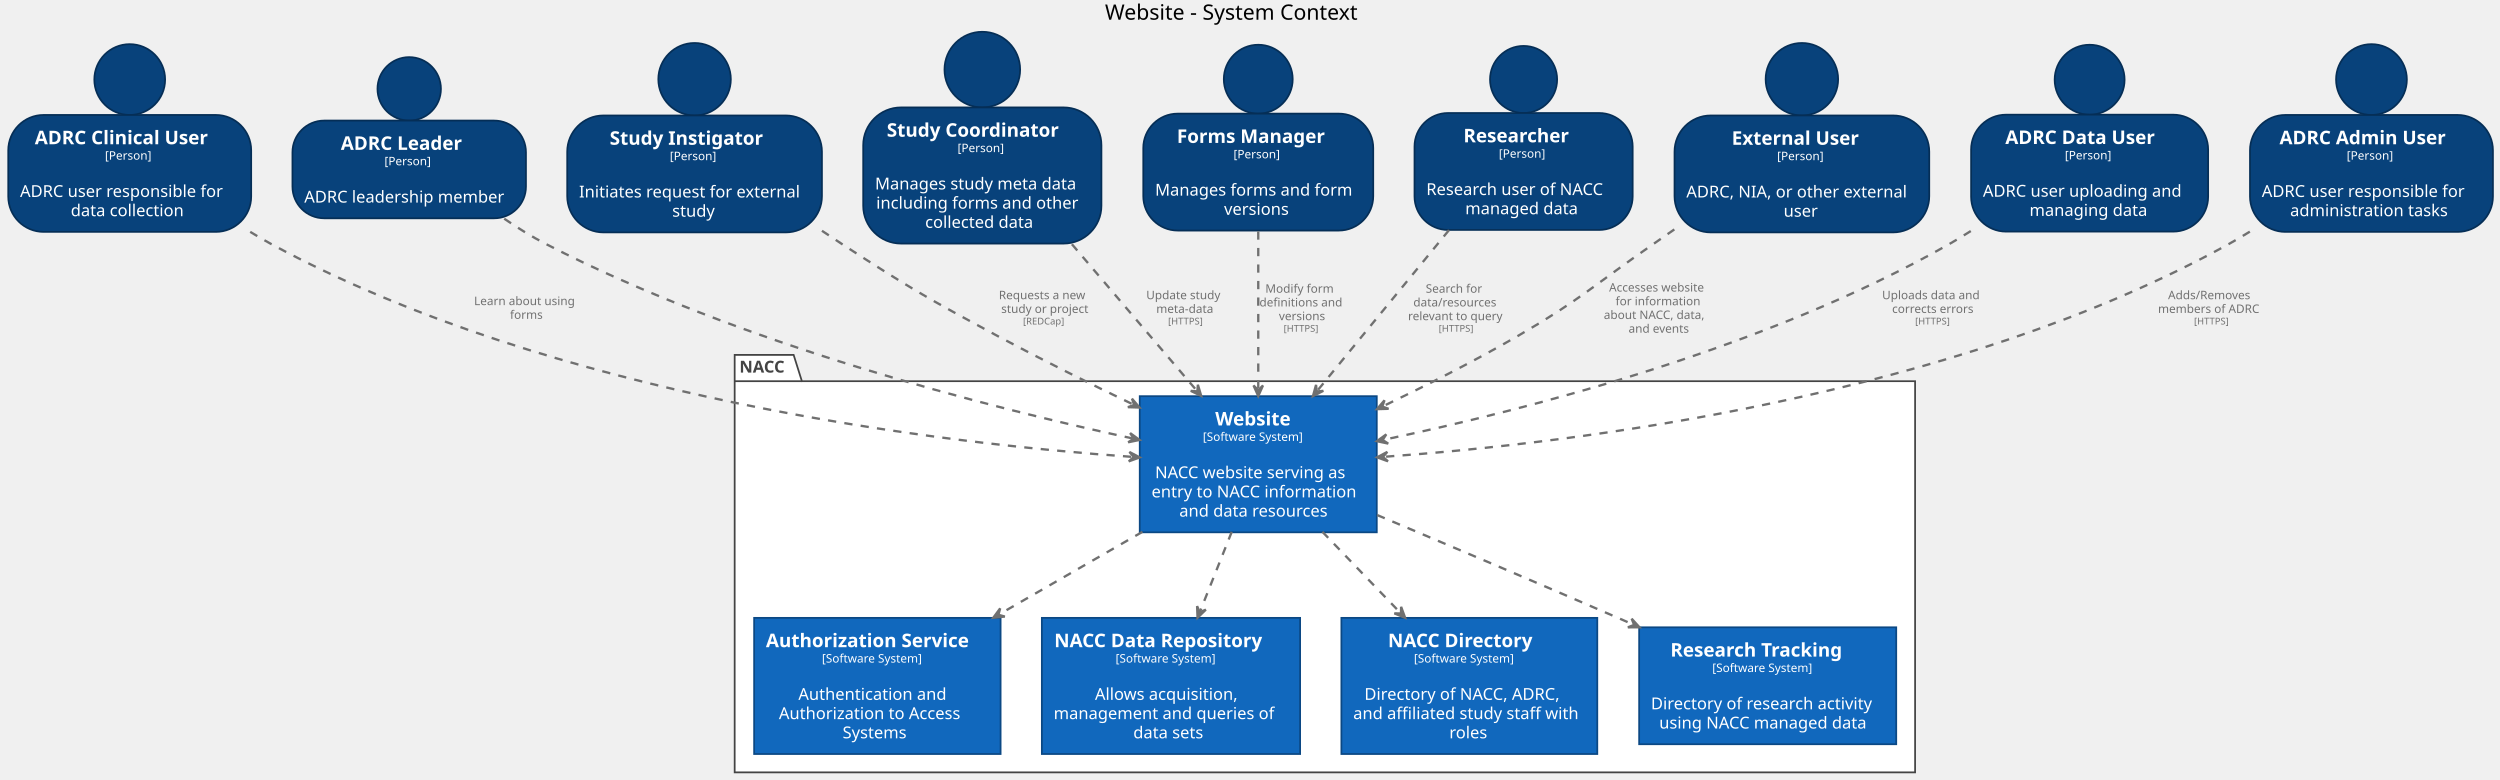
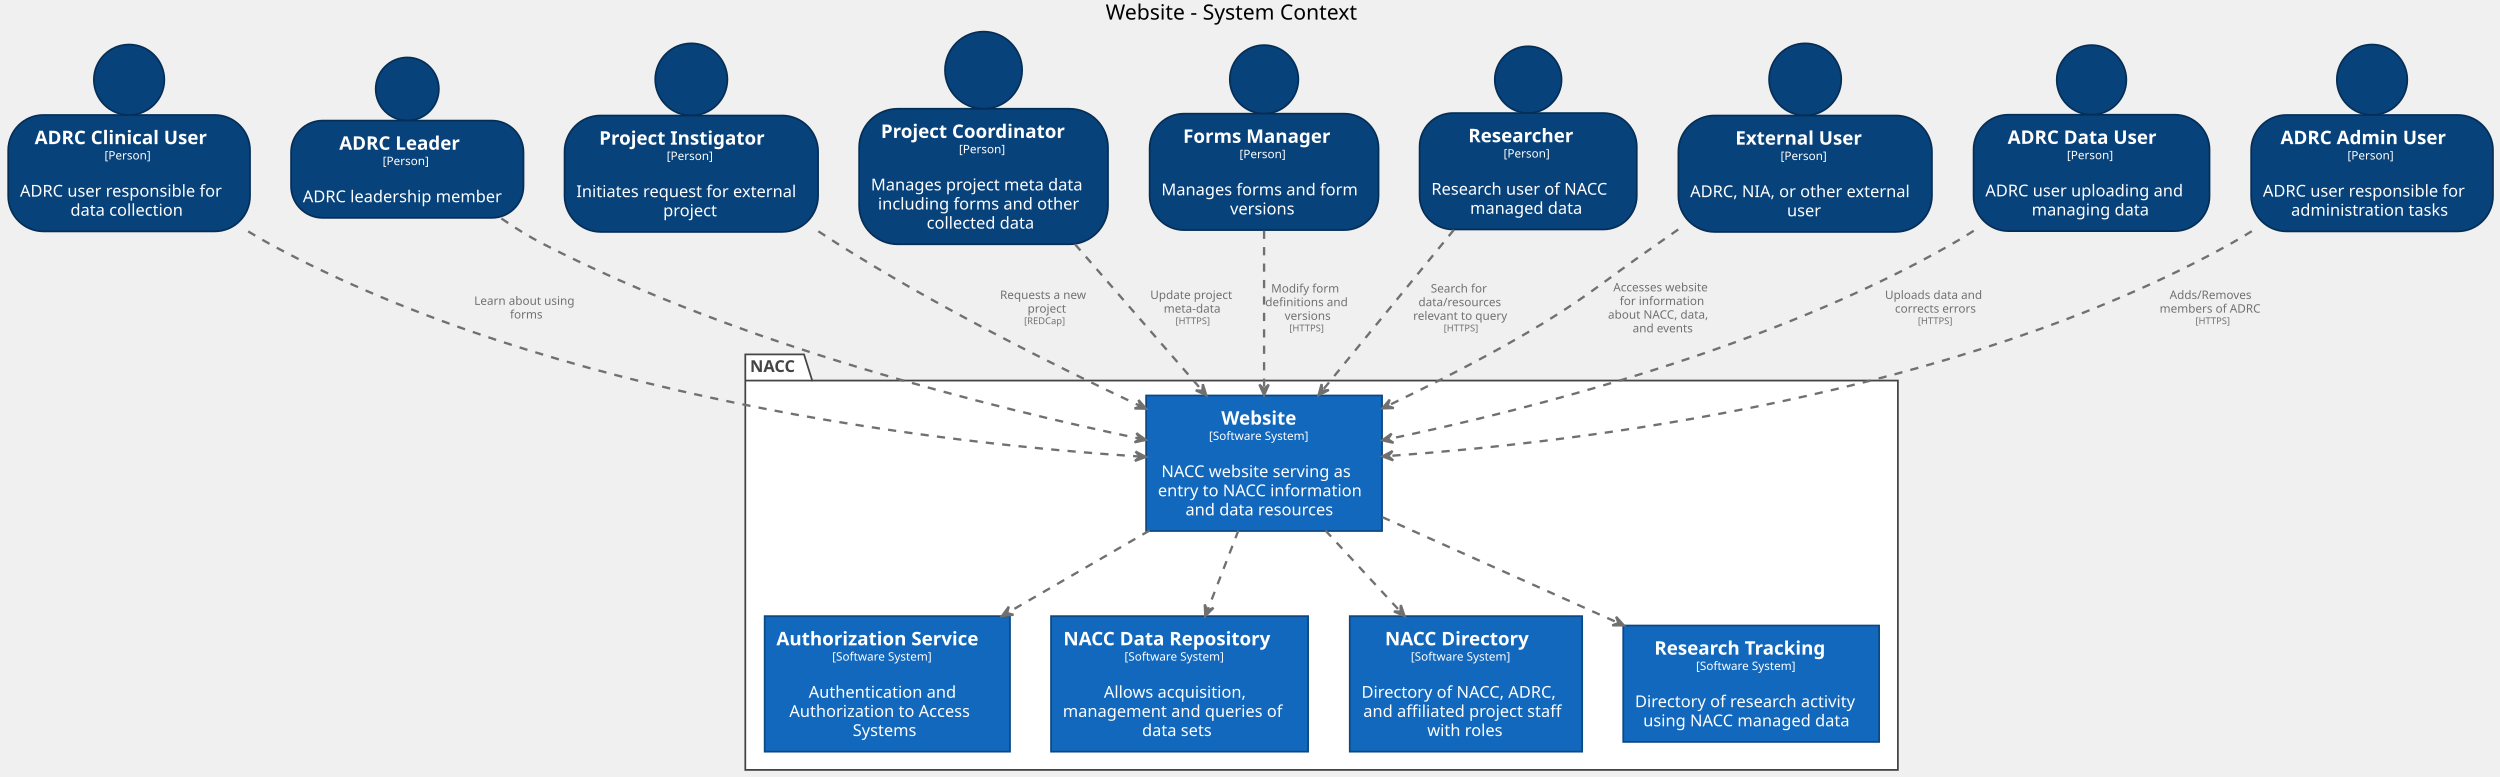
- <svg xmlns="http://www.w3.org/2000/svg" contentScriptType="application/ecmascript" contentStyleType="text/css" height="661px" preserveAspectRatio="none" style="width:2120px;height:661px;background:#FFFFFF;" version="1.1" viewBox="0 0 2120 661" width="2120px" zoomAndPan="magnify">
+ <svg xmlns="http://www.w3.org/2000/svg" contentScriptType="application/ecmascript" contentStyleType="text/css" height="662px" preserveAspectRatio="none" style="width:2130px;height:662px;background:#FFFFFF;" version="1.1" viewBox="0 0 2130 662" width="2130px" zoomAndPan="magnify">
  <defs />
  <g>
-     <text fill="#000000" font-family="sans-serif" font-size="18" lengthAdjust="spacing" textLength="233" x="937" y="16.708">Website - System Context</text>
-     <polygon fill="#FFFFFF" points="623,300.953,673,300.953,680,323.25,1624,323.25,1624,654.953,623,654.953,623,300.953" style="stroke:#444444;stroke-width:1.5;" />
-     <line style="stroke:#444444;stroke-width:1.5;" x1="623" x2="680" y1="323.25" y2="323.25" />
-     <text fill="#444444" font-family="sans-serif" font-size="14" font-weight="bold" lengthAdjust="spacing" textLength="44" x="627" y="315.948">NACC</text>
-     <rect fill="#1168BD" height="115.453" style="stroke:#0B4884;stroke-width:1.5;" width="209" x="639.5" y="523.953" />
-     <text fill="#FFFFFF" font-family="sans-serif" font-size="16" font-weight="bold" lengthAdjust="spacing" textLength="189" x="649.5" y="548.805">Authorization Service</text>
-     <text fill="#FFFFFF" font-family="sans-serif" font-size="10" lengthAdjust="spacing" textLength="94" x="697" y="561.86">[Software System]</text>
-     <text fill="#FFFFFF" font-family="sans-serif" font-size="14" lengthAdjust="spacing" textLength="0" x="746" y="577.214" />
-     <text fill="#FFFFFF" font-family="sans-serif" font-size="14" lengthAdjust="spacing" textLength="130" x="677" y="593.511">Authentication and</text>
-     <text fill="#FFFFFF" font-family="sans-serif" font-size="14" lengthAdjust="spacing" textLength="163" x="660.5" y="609.808">Authorization to Access</text>
-     <text fill="#FFFFFF" font-family="sans-serif" font-size="14" lengthAdjust="spacing" textLength="59" x="714.5" y="626.105">Systems</text>
-     <rect fill="#1168BD" height="115.453" style="stroke:#0B4884;stroke-width:1.5;" width="219" x="883.5" y="523.953" />
-     <text fill="#FFFFFF" font-family="sans-serif" font-size="16" font-weight="bold" lengthAdjust="spacing" textLength="198" x="894" y="548.805">NACC Data Repository</text>
-     <text fill="#FFFFFF" font-family="sans-serif" font-size="10" lengthAdjust="spacing" textLength="94" x="946" y="561.86">[Software System]</text>
-     <text fill="#FFFFFF" font-family="sans-serif" font-size="14" lengthAdjust="spacing" textLength="0" x="995" y="577.214" />
-     <text fill="#FFFFFF" font-family="sans-serif" font-size="14" lengthAdjust="spacing" textLength="125" x="928.5" y="593.511">Allows acquisition,</text>
-     <text fill="#FFFFFF" font-family="sans-serif" font-size="14" lengthAdjust="spacing" textLength="195" x="893.5" y="609.808">management and queries of</text>
-     <text fill="#FFFFFF" font-family="sans-serif" font-size="14" lengthAdjust="spacing" textLength="64" x="961" y="626.105">data sets</text>
-     <rect fill="#1168BD" height="115.453" style="stroke:#0B4884;stroke-width:1.5;" width="217" x="1137.5" y="523.953" />
-     <text fill="#FFFFFF" font-family="sans-serif" font-size="16" font-weight="bold" lengthAdjust="spacing" textLength="138" x="1177" y="548.805">NACC Directory</text>
-     <text fill="#FFFFFF" font-family="sans-serif" font-size="10" lengthAdjust="spacing" textLength="94" x="1199" y="561.86">[Software System]</text>
-     <text fill="#FFFFFF" font-family="sans-serif" font-size="14" lengthAdjust="spacing" textLength="0" x="1248" y="577.214" />
-     <text fill="#FFFFFF" font-family="sans-serif" font-size="14" lengthAdjust="spacing" textLength="174" x="1157" y="593.511">Directory of NACC, ADRC,</text>
-     <text fill="#FFFFFF" font-family="sans-serif" font-size="14" lengthAdjust="spacing" textLength="193" x="1147.5" y="609.808">and affiliated study staff with</text>
-     <text fill="#FFFFFF" font-family="sans-serif" font-size="14" lengthAdjust="spacing" textLength="34" x="1229" y="626.105">roles</text>
-     <rect fill="#1168BD" height="99.156" style="stroke:#0B4884;stroke-width:1.5;" width="218" x="1390" y="531.953" />
-     <text fill="#FFFFFF" font-family="sans-serif" font-size="16" font-weight="bold" lengthAdjust="spacing" textLength="165" x="1416.5" y="556.805">Research Tracking</text>
-     <text fill="#FFFFFF" font-family="sans-serif" font-size="10" lengthAdjust="spacing" textLength="94" x="1452" y="569.86">[Software System]</text>
-     <text fill="#FFFFFF" font-family="sans-serif" font-size="14" lengthAdjust="spacing" textLength="0" x="1501" y="585.214" />
-     <text fill="#FFFFFF" font-family="sans-serif" font-size="14" lengthAdjust="spacing" textLength="194" x="1400" y="601.511">Directory of research activity</text>
-     <text fill="#FFFFFF" font-family="sans-serif" font-size="14" lengthAdjust="spacing" textLength="184" x="1407" y="617.808">using NACC managed data</text>
-     <rect fill="#1168BD" height="115.453" style="stroke:#0B4884;stroke-width:1.5;" width="201" x="966.5" y="335.953" />
-     <text fill="#FFFFFF" font-family="sans-serif" font-size="16" font-weight="bold" lengthAdjust="spacing" textLength="73" x="1030.5" y="360.805">Website</text>
-     <text fill="#FFFFFF" font-family="sans-serif" font-size="10" lengthAdjust="spacing" textLength="94" x="1020" y="373.86">[Software System]</text>
-     <text fill="#FFFFFF" font-family="sans-serif" font-size="14" lengthAdjust="spacing" textLength="0" x="1069" y="389.214" />
-     <text fill="#FFFFFF" font-family="sans-serif" font-size="14" lengthAdjust="spacing" textLength="171" x="979.5" y="405.511">NACC website serving as</text>
-     <text fill="#FFFFFF" font-family="sans-serif" font-size="14" lengthAdjust="spacing" textLength="177" x="976.5" y="421.808">entry to NACC information</text>
-     <text fill="#FFFFFF" font-family="sans-serif" font-size="14" lengthAdjust="spacing" textLength="134" x="1000" y="438.104">and data resources</text>
-     <ellipse cx="110" cy="67.466" fill="#08427B" rx="30.013" ry="30.013" style="stroke:#052E56;stroke-width:1.5;" />
-     <rect fill="#08427B" height="99.156" rx="30.013" ry="30.013" style="stroke:#052E56;stroke-width:1.5;" width="206" x="7" y="97.48" />
-     <text fill="#FFFFFF" font-family="sans-serif" font-size="16" font-weight="bold" lengthAdjust="spacing" textLength="161" x="29.5" y="122.331">ADRC Clinical User</text>
-     <text fill="#FFFFFF" font-family="sans-serif" font-size="10" lengthAdjust="spacing" textLength="42" x="89" y="135.387">[Person]</text>
-     <text fill="#FFFFFF" font-family="sans-serif" font-size="14" lengthAdjust="spacing" textLength="0" x="112" y="150.74" />
-     <text fill="#FFFFFF" font-family="sans-serif" font-size="14" lengthAdjust="spacing" textLength="182" x="17" y="167.037">ADRC user responsible for</text>
-     <text fill="#FFFFFF" font-family="sans-serif" font-size="14" lengthAdjust="spacing" textLength="100" x="60" y="183.334">data collection</text>
-     <ellipse cx="347" cy="75.351" fill="#08427B" rx="26.898" ry="26.898" style="stroke:#052E56;stroke-width:1.5;" />
-     <rect fill="#08427B" height="82.859" rx="26.898" ry="26.898" style="stroke:#052E56;stroke-width:1.5;" width="198" x="248" y="102.249" />
-     <text fill="#FFFFFF" font-family="sans-serif" font-size="16" font-weight="bold" lengthAdjust="spacing" textLength="116" x="289" y="127.101">ADRC Leader</text>
-     <text fill="#FFFFFF" font-family="sans-serif" font-size="10" lengthAdjust="spacing" textLength="42" x="326" y="140.157">[Person]</text>
-     <text fill="#FFFFFF" font-family="sans-serif" font-size="14" lengthAdjust="spacing" textLength="0" x="349" y="155.51" />
-     <text fill="#FFFFFF" font-family="sans-serif" font-size="14" lengthAdjust="spacing" textLength="178" x="258" y="171.807">ADRC leadership member</text>
-     <ellipse cx="589" cy="67.186" fill="#08427B" rx="30.733" ry="30.733" style="stroke:#052E56;stroke-width:1.5;" />
-     <rect fill="#08427B" height="99.156" rx="30.733" ry="30.733" style="stroke:#052E56;stroke-width:1.5;" width="216" x="481" y="97.919" />
-     <text fill="#FFFFFF" font-family="sans-serif" font-size="16" font-weight="bold" lengthAdjust="spacing" textLength="144" x="517" y="122.771">Study Instigator</text>
-     <text fill="#FFFFFF" font-family="sans-serif" font-size="10" lengthAdjust="spacing" textLength="42" x="568" y="135.827">[Person]</text>
-     <text fill="#FFFFFF" font-family="sans-serif" font-size="14" lengthAdjust="spacing" textLength="0" x="591" y="151.18" />
-     <text fill="#FFFFFF" font-family="sans-serif" font-size="14" lengthAdjust="spacing" textLength="192" x="491" y="167.477">Initiates request for external</text>
-     <text fill="#FFFFFF" font-family="sans-serif" font-size="14" lengthAdjust="spacing" textLength="38" x="570" y="183.774">study</text>
-     <ellipse cx="833" cy="59.023" fill="#08427B" rx="32.07" ry="32.07" style="stroke:#052E56;stroke-width:1.5;" />
-     <rect fill="#08427B" height="115.453" rx="32.07" ry="32.07" style="stroke:#052E56;stroke-width:1.5;" width="202" x="732" y="91.093" />
-     <text fill="#FFFFFF" font-family="sans-serif" font-size="16" font-weight="bold" lengthAdjust="spacing" textLength="162" x="752" y="115.945">Study Coordinator</text>
-     <text fill="#FFFFFF" font-family="sans-serif" font-size="10" lengthAdjust="spacing" textLength="42" x="812" y="129">[Person]</text>
-     <text fill="#FFFFFF" font-family="sans-serif" font-size="14" lengthAdjust="spacing" textLength="0" x="835" y="144.354" />
-     <text fill="#FFFFFF" font-family="sans-serif" font-size="14" lengthAdjust="spacing" textLength="178" x="742" y="160.651">Manages study meta data</text>
-     <text fill="#FFFFFF" font-family="sans-serif" font-size="14" lengthAdjust="spacing" textLength="176" x="743" y="176.947">including forms and other</text>
-     <text fill="#FFFFFF" font-family="sans-serif" font-size="14" lengthAdjust="spacing" textLength="97" x="784.5" y="193.244">collected data</text>
-     <ellipse cx="1067" cy="67.154" fill="#08427B" rx="29.201" ry="29.201" style="stroke:#052E56;stroke-width:1.5;" />
-     <rect fill="#08427B" height="99.156" rx="29.201" ry="29.201" style="stroke:#052E56;stroke-width:1.5;" width="195" x="969.5" y="96.355" />
-     <text fill="#FFFFFF" font-family="sans-serif" font-size="16" font-weight="bold" lengthAdjust="spacing" textLength="138" x="998" y="121.207">Forms Manager</text>
-     <text fill="#FFFFFF" font-family="sans-serif" font-size="10" lengthAdjust="spacing" textLength="42" x="1046" y="134.262">[Person]</text>
-     <text fill="#FFFFFF" font-family="sans-serif" font-size="14" lengthAdjust="spacing" textLength="0" x="1069" y="149.616" />
-     <text fill="#FFFFFF" font-family="sans-serif" font-size="14" lengthAdjust="spacing" textLength="171" x="979.5" y="165.913">Manages forms and form</text>
-     <text fill="#FFFFFF" font-family="sans-serif" font-size="14" lengthAdjust="spacing" textLength="58" x="1038" y="182.209">versions</text>
-     <ellipse cx="1292" cy="67.395" fill="#08427B" rx="28.442" ry="28.442" style="stroke:#052E56;stroke-width:1.5;" />
-     <rect fill="#08427B" height="99.156" rx="28.442" ry="28.442" style="stroke:#052E56;stroke-width:1.5;" width="185" x="1199.5" y="95.838" />
-     <text fill="#FFFFFF" font-family="sans-serif" font-size="16" font-weight="bold" lengthAdjust="spacing" textLength="102" x="1241" y="120.689">Researcher</text>
-     <text fill="#FFFFFF" font-family="sans-serif" font-size="10" lengthAdjust="spacing" textLength="42" x="1271" y="133.745">[Person]</text>
-     <text fill="#FFFFFF" font-family="sans-serif" font-size="14" lengthAdjust="spacing" textLength="0" x="1294" y="149.099" />
-     <text fill="#FFFFFF" font-family="sans-serif" font-size="14" lengthAdjust="spacing" textLength="161" x="1209.5" y="165.395">Research user of NACC</text>
-     <text fill="#FFFFFF" font-family="sans-serif" font-size="14" lengthAdjust="spacing" textLength="99" x="1242.5" y="181.692">managed data</text>
-     <ellipse cx="1528" cy="67.186" fill="#08427B" rx="30.733" ry="30.733" style="stroke:#052E56;stroke-width:1.5;" />
-     <rect fill="#08427B" height="99.156" rx="30.733" ry="30.733" style="stroke:#052E56;stroke-width:1.5;" width="216" x="1420" y="97.919" />
-     <text fill="#FFFFFF" font-family="sans-serif" font-size="16" font-weight="bold" lengthAdjust="spacing" textLength="119" x="1468.5" y="122.771">External User</text>
-     <text fill="#FFFFFF" font-family="sans-serif" font-size="10" lengthAdjust="spacing" textLength="42" x="1507" y="135.827">[Person]</text>
-     <text fill="#FFFFFF" font-family="sans-serif" font-size="14" lengthAdjust="spacing" textLength="0" x="1530" y="151.18" />
-     <text fill="#FFFFFF" font-family="sans-serif" font-size="14" lengthAdjust="spacing" textLength="192" x="1430" y="167.477">ADRC, NIA, or other external</text>
-     <text fill="#FFFFFF" font-family="sans-serif" font-size="14" lengthAdjust="spacing" textLength="31" x="1512.5" y="183.774">user</text>
-     <ellipse cx="1772" cy="67.6" fill="#08427B" rx="29.647" ry="29.647" style="stroke:#052E56;stroke-width:1.5;" />
-     <rect fill="#08427B" height="99.156" rx="29.647" ry="29.647" style="stroke:#052E56;stroke-width:1.5;" width="201" x="1671.5" y="97.247" />
-     <text fill="#FFFFFF" font-family="sans-serif" font-size="16" font-weight="bold" lengthAdjust="spacing" textLength="143" x="1700.5" y="122.098">ADRC Data User</text>
-     <text fill="#FFFFFF" font-family="sans-serif" font-size="10" lengthAdjust="spacing" textLength="42" x="1751" y="135.154">[Person]</text>
-     <text fill="#FFFFFF" font-family="sans-serif" font-size="14" lengthAdjust="spacing" textLength="0" x="1774" y="150.507" />
-     <text fill="#FFFFFF" font-family="sans-serif" font-size="14" lengthAdjust="spacing" textLength="177" x="1681.5" y="166.804">ADRC user uploading and</text>
-     <text fill="#FFFFFF" font-family="sans-serif" font-size="14" lengthAdjust="spacing" textLength="102" x="1721" y="183.101">managing data</text>
-     <ellipse cx="2011" cy="67.466" fill="#08427B" rx="30.013" ry="30.013" style="stroke:#052E56;stroke-width:1.5;" />
-     <rect fill="#08427B" height="99.156" rx="30.013" ry="30.013" style="stroke:#052E56;stroke-width:1.5;" width="206" x="1908" y="97.48" />
-     <text fill="#FFFFFF" font-family="sans-serif" font-size="16" font-weight="bold" lengthAdjust="spacing" textLength="156" x="1933" y="122.331">ADRC Admin User</text>
-     <text fill="#FFFFFF" font-family="sans-serif" font-size="10" lengthAdjust="spacing" textLength="42" x="1990" y="135.387">[Person]</text>
-     <text fill="#FFFFFF" font-family="sans-serif" font-size="14" lengthAdjust="spacing" textLength="0" x="2013" y="150.74" />
-     <text fill="#FFFFFF" font-family="sans-serif" font-size="14" lengthAdjust="spacing" textLength="182" x="1918" y="167.037">ADRC user responsible for</text>
-     <text fill="#FFFFFF" font-family="sans-serif" font-size="14" lengthAdjust="spacing" textLength="138" x="1942" y="183.334">administration tasks</text>
-     <path d="M212.18,196.613 C218.11,200.263 224.07,203.743 230,206.953 C470.04,336.883 795.68,375.853 961.11,387.503 " fill="none" id="ADRCClinicalUser-to-Website" style="stroke:#707070;stroke-width:2.0;stroke-dasharray:7.0,7.0;" />
-     <polygon fill="#707070" points="966.44,387.873,957.736,383.265,961.452,387.53,957.187,391.246,966.44,387.873" style="stroke:#707070;stroke-width:2.0;" />
-     <text fill="#707070" font-family="sans-serif" font-size="10" lengthAdjust="spacing" textLength="87" x="402" y="258.735">Learn about using</text>
-     <text fill="#707070" font-family="sans-serif" font-size="10" lengthAdjust="spacing" textLength="29" x="432.5" y="270.376">forms</text>
-     <path d="M427.59,185.453 C439.07,193.353 451.04,200.783 463,206.953 C627.31,291.703 837.06,345.263 961.21,371.973 " fill="none" id="ADRCLeader-to-Website" style="stroke:#707070;stroke-width:2.0;stroke-dasharray:7.0,7.0;" />
-     <polygon fill="#707070" points="966.32,373.063,958.37,367.25,961.433,372.006,956.678,375.069,966.32,373.063" style="stroke:#707070;stroke-width:2.0;" />
-     <text fill="#000000" font-family="sans-serif" font-size="10" lengthAdjust="spacing" textLength="0" x="643" y="264.735" />
-     <path d="M697.02,195.713 C702.73,199.553 708.42,203.323 714,206.953 C771.14,244.083 785.98,252.693 846,284.953 C883.14,304.913 924.53,325.483 961.36,343.213 " fill="none" id="StudyInstigator-to-Website" style="stroke:#707070;stroke-width:2.0;stroke-dasharray:7.0,7.0;" />
-     <polygon fill="#707070" points="966.29,345.583,959.923,338.069,961.787,343.41,956.446,345.274,966.29,345.583" style="stroke:#707070;stroke-width:2.0;" />
-     <text fill="#707070" font-family="sans-serif" font-size="10" lengthAdjust="spacing" textLength="77" x="847" y="253.735">Requests a new</text>
-     <text fill="#707070" font-family="sans-serif" font-size="10" lengthAdjust="spacing" textLength="76" x="849" y="265.376">study or project</text>
-     <text fill="#707070" font-family="sans-serif" font-size="8" lengthAdjust="spacing" textLength="39" x="867.5" y="275.16">[REDCap]</text>
-     <path d="M908.97,207.073 C943.74,247.853 984.04,295.133 1015.24,331.733 " fill="none" id="StudyCoordinator-to-Website" style="stroke:#707070;stroke-width:2.0;stroke-dasharray:7.0,7.0;" />
-     <polygon fill="#707070" points="1018.61,335.693,1015.807,326.251,1015.363,331.891,1009.724,331.447,1018.61,335.693" style="stroke:#707070;stroke-width:2.0;" />
-     <text fill="#707070" font-family="sans-serif" font-size="10" lengthAdjust="spacing" textLength="66" x="972" y="253.735">Update study</text>
-     <text fill="#707070" font-family="sans-serif" font-size="10" lengthAdjust="spacing" textLength="52" x="980.5" y="265.376">meta-data</text>
-     <text fill="#707070" font-family="sans-serif" font-size="8" lengthAdjust="spacing" textLength="32" x="990.5" y="275.16">[HTTPS]</text>
-     <path d="M1067,196.243 C1067,238.863 1067,290.843 1067,330.593 " fill="none" id="FormsManager-to-Website" style="stroke:#707070;stroke-width:2.0;stroke-dasharray:7.0,7.0;" />
-     <polygon fill="#707070" points="1067,335.863,1071,326.863,1067,330.863,1063,326.863,1067,335.863" style="stroke:#707070;stroke-width:2.0;" />
-     <text fill="#707070" font-family="sans-serif" font-size="10" lengthAdjust="spacing" textLength="60" x="1073" y="248.235">Modify form</text>
-     <text fill="#707070" font-family="sans-serif" font-size="10" lengthAdjust="spacing" textLength="70" x="1068" y="259.876">definitions and</text>
-     <text fill="#707070" font-family="sans-serif" font-size="10" lengthAdjust="spacing" textLength="40" x="1084.5" y="271.517">versions</text>
-     <text fill="#707070" font-family="sans-serif" font-size="8" lengthAdjust="spacing" textLength="32" x="1088.5" y="281.301">[HTTPS]</text>
-     <path d="M1228.73,195.143 C1193.36,238.293 1149.91,291.303 1116.96,331.503 " fill="none" id="Researcher-to-Website" style="stroke:#707070;stroke-width:2.0;stroke-dasharray:7.0,7.0;" />
-     <polygon fill="#707070" points="1113.4,335.853,1122.198,331.426,1116.569,331.985,1116.009,326.356,1113.4,335.853" style="stroke:#707070;stroke-width:2.0;" />
-     <text fill="#707070" font-family="sans-serif" font-size="10" lengthAdjust="spacing" textLength="51" x="1209" y="248.235">Search for</text>
-     <text fill="#707070" font-family="sans-serif" font-size="10" lengthAdjust="spacing" textLength="72" x="1198.5" y="259.876">data/resources</text>
-     <text fill="#707070" font-family="sans-serif" font-size="10" lengthAdjust="spacing" textLength="84" x="1194" y="271.517">relevant to query</text>
-     <text fill="#707070" font-family="sans-serif" font-size="8" lengthAdjust="spacing" textLength="32" x="1220" y="281.301">[HTTPS]</text>
-     <path d="M968.77,451.013 C930.25,473.203 886.02,498.673 847.04,521.113 " fill="none" id="Website-to-AuthorizationService" style="stroke:#707070;stroke-width:2.0;stroke-dasharray:7.0,7.0;" />
-     <polygon fill="#707070" points="842.32,523.833,852.118,522.834,846.659,521.349,848.144,515.891,842.32,523.833" style="stroke:#707070;stroke-width:2.0;" />
-     <text fill="#000000" font-family="sans-serif" font-size="10" lengthAdjust="spacing" textLength="0" x="920" y="491.235" />
-     <path d="M1121.43,451.013 C1142.44,472.843 1166.5,497.843 1187.84,520.023 " fill="none" id="Website-to-NACCDirectory" style="stroke:#707070;stroke-width:2.0;stroke-dasharray:7.0,7.0;" />
-     <polygon fill="#707070" points="1191.52,523.833,1188.152,514.578,1188.049,520.234,1182.393,520.131,1191.52,523.833" style="stroke:#707070;stroke-width:2.0;" />
-     <text fill="#000000" font-family="sans-serif" font-size="10" lengthAdjust="spacing" textLength="0" x="1166" y="491.235" />
-     <path d="M1044.5,451.013 C1035.96,472.483 1026.19,497.013 1017.48,518.913 " fill="none" id="Website-to-NACCDataRepository" style="stroke:#707070;stroke-width:2.0;stroke-dasharray:7.0,7.0;" />
-     <polygon fill="#707070" points="1015.52,523.833,1022.576,516.962,1017.377,519.191,1015.149,513.991,1015.52,523.833" style="stroke:#707070;stroke-width:2.0;" />
-     <text fill="#000000" font-family="sans-serif" font-size="10" lengthAdjust="spacing" textLength="0" x="1037" y="491.235" />
-     <path d="M1167.81,436.743 C1227.33,461.843 1304.07,494.423 1372,523.953 C1376.48,525.903 1381.05,527.893 1385.66,529.913 " fill="none" id="Website-to-ResearchTracking" style="stroke:#707070;stroke-width:2.0;stroke-dasharray:7.0,7.0;" />
-     <polygon fill="#707070" points="1390.28,531.943,1383.657,524.654,1385.705,529.927,1380.431,531.975,1390.28,531.943" style="stroke:#707070;stroke-width:2.0;" />
-     <text fill="#000000" font-family="sans-serif" font-size="10" lengthAdjust="spacing" textLength="0" x="1301" y="491.235" />
-     <path d="M1419.84,194.553 C1413.81,198.753 1407.84,202.913 1402,206.953 C1351.22,242.103 1340.43,253.983 1287,284.953 C1250.57,306.063 1209.39,326.933 1172.6,344.593 " fill="none" id="ExternalUser-to-Website" style="stroke:#707070;stroke-width:2.0;stroke-dasharray:7.0,7.0;" />
-     <polygon fill="#707070" points="1167.67,346.943,1177.515,346.66,1172.179,344.782,1174.057,339.446,1167.67,346.943" style="stroke:#707070;stroke-width:2.0;" />
-     <text fill="#707070" font-family="sans-serif" font-size="10" lengthAdjust="spacing" textLength="84" x="1364.5" y="247.235">Accesses website</text>
-     <text fill="#707070" font-family="sans-serif" font-size="10" lengthAdjust="spacing" textLength="73" x="1370" y="258.876">for information</text>
-     <text fill="#707070" font-family="sans-serif" font-size="10" lengthAdjust="spacing" textLength="93" x="1360" y="270.517">about NACC, data,</text>
-     <text fill="#707070" font-family="sans-serif" font-size="10" lengthAdjust="spacing" textLength="54" x="1381" y="282.157">and events</text>
-     <path d="M1671.22,195.913 C1665.15,199.793 1659.05,203.503 1653,206.953 C1497.52,295.503 1294.32,347.633 1172.61,373.073 " fill="none" id="ADRCDataUser-to-Website" style="stroke:#707070;stroke-width:2.0;stroke-dasharray:7.0,7.0;" />
-     <polygon fill="#707070" points="1167.59,374.113,1177.221,376.173,1172.483,373.083,1175.573,368.345,1167.59,374.113" style="stroke:#707070;stroke-width:2.0;" />
-     <text fill="#707070" font-family="sans-serif" font-size="10" lengthAdjust="spacing" textLength="85" x="1596" y="253.735">Uploads data and</text>
-     <text fill="#707070" font-family="sans-serif" font-size="10" lengthAdjust="spacing" textLength="71" x="1604.5" y="265.376">corrects errors</text>
-     <text fill="#707070" font-family="sans-serif" font-size="8" lengthAdjust="spacing" textLength="32" x="1624" y="275.16">[HTTPS]</text>
-     <path d="M1907.86,196.433 C1901.91,200.133 1895.93,203.673 1890,206.953 C1655.8,336.603 1336.53,375.683 1173.02,387.423 " fill="none" id="ADRCAdminUser-to-Website" style="stroke:#707070;stroke-width:2.0;stroke-dasharray:7.0,7.0;" />
-     <polygon fill="#707070" points="1167.75,387.803,1177.003,391.176,1172.738,387.46,1176.454,383.195,1167.75,387.803" style="stroke:#707070;stroke-width:2.0;" />
-     <text fill="#707070" font-family="sans-serif" font-size="10" lengthAdjust="spacing" textLength="73" x="1838.5" y="253.735">Adds/Removes</text>
-     <text fill="#707070" font-family="sans-serif" font-size="10" lengthAdjust="spacing" textLength="93" x="1830" y="265.376">members of ADRC</text>
-     <text fill="#707070" font-family="sans-serif" font-size="8" lengthAdjust="spacing" textLength="32" x="1860.5" y="275.16">[HTTPS]</text>
+     <text fill="#000000" font-family="sans-serif" font-size="18" lengthAdjust="spacing" textLength="233" x="942" y="16.708">Website - System Context</text>
+     <polygon fill="#FFFFFF" points="635,301.953,685,301.953,692,324.25,1617,324.25,1617,655.953,635,655.953,635,301.953" style="stroke:#444444;stroke-width:1.5;" />
+     <line style="stroke:#444444;stroke-width:1.5;" x1="635" x2="692" y1="324.25" y2="324.25" />
+     <text fill="#444444" font-family="sans-serif" font-size="14" font-weight="bold" lengthAdjust="spacing" textLength="44" x="639" y="316.948">NACC</text>
+     <rect fill="#1168BD" height="115.453" style="stroke:#0B4884;stroke-width:1.5;" width="209" x="651.5" y="524.953" />
+     <text fill="#FFFFFF" font-family="sans-serif" font-size="16" font-weight="bold" lengthAdjust="spacing" textLength="189" x="661.5" y="549.805">Authorization Service</text>
+     <text fill="#FFFFFF" font-family="sans-serif" font-size="10" lengthAdjust="spacing" textLength="94" x="709" y="562.86">[Software System]</text>
+     <text fill="#FFFFFF" font-family="sans-serif" font-size="14" lengthAdjust="spacing" textLength="0" x="758" y="578.214" />
+     <text fill="#FFFFFF" font-family="sans-serif" font-size="14" lengthAdjust="spacing" textLength="130" x="689" y="594.511">Authentication and</text>
+     <text fill="#FFFFFF" font-family="sans-serif" font-size="14" lengthAdjust="spacing" textLength="163" x="672.5" y="610.808">Authorization to Access</text>
+     <text fill="#FFFFFF" font-family="sans-serif" font-size="14" lengthAdjust="spacing" textLength="59" x="726.5" y="627.105">Systems</text>
+     <rect fill="#1168BD" height="115.453" style="stroke:#0B4884;stroke-width:1.5;" width="219" x="895.5" y="524.953" />
+     <text fill="#FFFFFF" font-family="sans-serif" font-size="16" font-weight="bold" lengthAdjust="spacing" textLength="198" x="906" y="549.805">NACC Data Repository</text>
+     <text fill="#FFFFFF" font-family="sans-serif" font-size="10" lengthAdjust="spacing" textLength="94" x="958" y="562.86">[Software System]</text>
+     <text fill="#FFFFFF" font-family="sans-serif" font-size="14" lengthAdjust="spacing" textLength="0" x="1007" y="578.214" />
+     <text fill="#FFFFFF" font-family="sans-serif" font-size="14" lengthAdjust="spacing" textLength="125" x="940.5" y="594.511">Allows acquisition,</text>
+     <text fill="#FFFFFF" font-family="sans-serif" font-size="14" lengthAdjust="spacing" textLength="195" x="905.5" y="610.808">management and queries of</text>
+     <text fill="#FFFFFF" font-family="sans-serif" font-size="14" lengthAdjust="spacing" textLength="64" x="973" y="627.105">data sets</text>
+     <rect fill="#1168BD" height="115.453" style="stroke:#0B4884;stroke-width:1.5;" width="198" x="1150" y="524.953" />
+     <text fill="#FFFFFF" font-family="sans-serif" font-size="16" font-weight="bold" lengthAdjust="spacing" textLength="138" x="1180" y="549.805">NACC Directory</text>
+     <text fill="#FFFFFF" font-family="sans-serif" font-size="10" lengthAdjust="spacing" textLength="94" x="1202" y="562.86">[Software System]</text>
+     <text fill="#FFFFFF" font-family="sans-serif" font-size="14" lengthAdjust="spacing" textLength="0" x="1251" y="578.214" />
+     <text fill="#FFFFFF" font-family="sans-serif" font-size="14" lengthAdjust="spacing" textLength="174" x="1160" y="594.511">Directory of NACC, ADRC,</text>
+     <text fill="#FFFFFF" font-family="sans-serif" font-size="14" lengthAdjust="spacing" textLength="171" x="1161.5" y="610.808">and affiliated project staff</text>
+     <text fill="#FFFFFF" font-family="sans-serif" font-size="14" lengthAdjust="spacing" textLength="66" x="1216" y="627.105">with roles</text>
+     <rect fill="#1168BD" height="99.156" style="stroke:#0B4884;stroke-width:1.5;" width="218" x="1383" y="532.953" />
+     <text fill="#FFFFFF" font-family="sans-serif" font-size="16" font-weight="bold" lengthAdjust="spacing" textLength="165" x="1409.5" y="557.805">Research Tracking</text>
+     <text fill="#FFFFFF" font-family="sans-serif" font-size="10" lengthAdjust="spacing" textLength="94" x="1445" y="570.86">[Software System]</text>
+     <text fill="#FFFFFF" font-family="sans-serif" font-size="14" lengthAdjust="spacing" textLength="0" x="1494" y="586.214" />
+     <text fill="#FFFFFF" font-family="sans-serif" font-size="14" lengthAdjust="spacing" textLength="194" x="1393" y="602.511">Directory of research activity</text>
+     <text fill="#FFFFFF" font-family="sans-serif" font-size="14" lengthAdjust="spacing" textLength="184" x="1400" y="618.808">using NACC managed data</text>
+     <rect fill="#1168BD" height="115.453" style="stroke:#0B4884;stroke-width:1.5;" width="201" x="976.5" y="336.953" />
+     <text fill="#FFFFFF" font-family="sans-serif" font-size="16" font-weight="bold" lengthAdjust="spacing" textLength="73" x="1040.5" y="361.805">Website</text>
+     <text fill="#FFFFFF" font-family="sans-serif" font-size="10" lengthAdjust="spacing" textLength="94" x="1030" y="374.86">[Software System]</text>
+     <text fill="#FFFFFF" font-family="sans-serif" font-size="14" lengthAdjust="spacing" textLength="0" x="1079" y="390.214" />
+     <text fill="#FFFFFF" font-family="sans-serif" font-size="14" lengthAdjust="spacing" textLength="171" x="989.5" y="406.511">NACC website serving as</text>
+     <text fill="#FFFFFF" font-family="sans-serif" font-size="14" lengthAdjust="spacing" textLength="177" x="986.5" y="422.808">entry to NACC information</text>
+     <text fill="#FFFFFF" font-family="sans-serif" font-size="14" lengthAdjust="spacing" textLength="134" x="1010" y="439.104">and data resources</text>
+     <ellipse cx="110" cy="67.966" fill="#08427B" rx="30.013" ry="30.013" style="stroke:#052E56;stroke-width:1.5;" />
+     <rect fill="#08427B" height="99.156" rx="30.013" ry="30.013" style="stroke:#052E56;stroke-width:1.5;" width="206" x="7" y="97.98" />
+     <text fill="#FFFFFF" font-family="sans-serif" font-size="16" font-weight="bold" lengthAdjust="spacing" textLength="161" x="29.5" y="122.831">ADRC Clinical User</text>
+     <text fill="#FFFFFF" font-family="sans-serif" font-size="10" lengthAdjust="spacing" textLength="42" x="89" y="135.887">[Person]</text>
+     <text fill="#FFFFFF" font-family="sans-serif" font-size="14" lengthAdjust="spacing" textLength="0" x="112" y="151.24" />
+     <text fill="#FFFFFF" font-family="sans-serif" font-size="14" lengthAdjust="spacing" textLength="182" x="17" y="167.537">ADRC user responsible for</text>
+     <text fill="#FFFFFF" font-family="sans-serif" font-size="14" lengthAdjust="spacing" textLength="100" x="60" y="183.834">data collection</text>
+     <ellipse cx="347" cy="75.851" fill="#08427B" rx="26.898" ry="26.898" style="stroke:#052E56;stroke-width:1.5;" />
+     <rect fill="#08427B" height="82.859" rx="26.898" ry="26.898" style="stroke:#052E56;stroke-width:1.5;" width="198" x="248" y="102.749" />
+     <text fill="#FFFFFF" font-family="sans-serif" font-size="16" font-weight="bold" lengthAdjust="spacing" textLength="116" x="289" y="127.601">ADRC Leader</text>
+     <text fill="#FFFFFF" font-family="sans-serif" font-size="10" lengthAdjust="spacing" textLength="42" x="326" y="140.657">[Person]</text>
+     <text fill="#FFFFFF" font-family="sans-serif" font-size="14" lengthAdjust="spacing" textLength="0" x="349" y="156.01" />
+     <text fill="#FFFFFF" font-family="sans-serif" font-size="14" lengthAdjust="spacing" textLength="178" x="258" y="172.307">ADRC leadership member</text>
+     <ellipse cx="589" cy="67.686" fill="#08427B" rx="30.733" ry="30.733" style="stroke:#052E56;stroke-width:1.5;" />
+     <rect fill="#08427B" height="99.156" rx="30.733" ry="30.733" style="stroke:#052E56;stroke-width:1.5;" width="216" x="481" y="98.419" />
+     <text fill="#FFFFFF" font-family="sans-serif" font-size="16" font-weight="bold" lengthAdjust="spacing" textLength="157" x="510.5" y="123.271">Project Instigator</text>
+     <text fill="#FFFFFF" font-family="sans-serif" font-size="10" lengthAdjust="spacing" textLength="42" x="568" y="136.327">[Person]</text>
+     <text fill="#FFFFFF" font-family="sans-serif" font-size="14" lengthAdjust="spacing" textLength="0" x="591" y="151.68" />
+     <text fill="#FFFFFF" font-family="sans-serif" font-size="14" lengthAdjust="spacing" textLength="192" x="491" y="167.977">Initiates request for external</text>
+     <text fill="#FFFFFF" font-family="sans-serif" font-size="14" lengthAdjust="spacing" textLength="48" x="565" y="184.274">project</text>
+     <ellipse cx="838" cy="59.807" fill="#08427B" rx="32.854" ry="32.854" style="stroke:#052E56;stroke-width:1.5;" />
+     <rect fill="#08427B" height="115.453" rx="32.854" ry="32.854" style="stroke:#052E56;stroke-width:1.5;" width="212" x="732" y="92.661" />
+     <text fill="#FFFFFF" font-family="sans-serif" font-size="16" font-weight="bold" lengthAdjust="spacing" textLength="175" x="750.5" y="117.513">Project Coordinator</text>
+     <text fill="#FFFFFF" font-family="sans-serif" font-size="10" lengthAdjust="spacing" textLength="42" x="817" y="130.569">[Person]</text>
+     <text fill="#FFFFFF" font-family="sans-serif" font-size="14" lengthAdjust="spacing" textLength="0" x="840" y="145.922" />
+     <text fill="#FFFFFF" font-family="sans-serif" font-size="14" lengthAdjust="spacing" textLength="188" x="742" y="162.219">Manages project meta data</text>
+     <text fill="#FFFFFF" font-family="sans-serif" font-size="14" lengthAdjust="spacing" textLength="176" x="748" y="178.516">including forms and other</text>
+     <text fill="#FFFFFF" font-family="sans-serif" font-size="14" lengthAdjust="spacing" textLength="97" x="789.5" y="194.813">collected data</text>
+     <ellipse cx="1077" cy="67.654" fill="#08427B" rx="29.201" ry="29.201" style="stroke:#052E56;stroke-width:1.5;" />
+     <rect fill="#08427B" height="99.156" rx="29.201" ry="29.201" style="stroke:#052E56;stroke-width:1.5;" width="195" x="979.5" y="96.855" />
+     <text fill="#FFFFFF" font-family="sans-serif" font-size="16" font-weight="bold" lengthAdjust="spacing" textLength="138" x="1008" y="121.707">Forms Manager</text>
+     <text fill="#FFFFFF" font-family="sans-serif" font-size="10" lengthAdjust="spacing" textLength="42" x="1056" y="134.762">[Person]</text>
+     <text fill="#FFFFFF" font-family="sans-serif" font-size="14" lengthAdjust="spacing" textLength="0" x="1079" y="150.116" />
+     <text fill="#FFFFFF" font-family="sans-serif" font-size="14" lengthAdjust="spacing" textLength="171" x="989.5" y="166.413">Manages forms and form</text>
+     <text fill="#FFFFFF" font-family="sans-serif" font-size="14" lengthAdjust="spacing" textLength="58" x="1048" y="182.709">versions</text>
+     <ellipse cx="1302" cy="67.895" fill="#08427B" rx="28.442" ry="28.442" style="stroke:#052E56;stroke-width:1.5;" />
+     <rect fill="#08427B" height="99.156" rx="28.442" ry="28.442" style="stroke:#052E56;stroke-width:1.5;" width="185" x="1209.5" y="96.338" />
+     <text fill="#FFFFFF" font-family="sans-serif" font-size="16" font-weight="bold" lengthAdjust="spacing" textLength="102" x="1251" y="121.189">Researcher</text>
+     <text fill="#FFFFFF" font-family="sans-serif" font-size="10" lengthAdjust="spacing" textLength="42" x="1281" y="134.245">[Person]</text>
+     <text fill="#FFFFFF" font-family="sans-serif" font-size="14" lengthAdjust="spacing" textLength="0" x="1304" y="149.599" />
+     <text fill="#FFFFFF" font-family="sans-serif" font-size="14" lengthAdjust="spacing" textLength="161" x="1219.5" y="165.895">Research user of NACC</text>
+     <text fill="#FFFFFF" font-family="sans-serif" font-size="14" lengthAdjust="spacing" textLength="99" x="1252.5" y="182.192">managed data</text>
+     <ellipse cx="1538" cy="67.686" fill="#08427B" rx="30.733" ry="30.733" style="stroke:#052E56;stroke-width:1.5;" />
+     <rect fill="#08427B" height="99.156" rx="30.733" ry="30.733" style="stroke:#052E56;stroke-width:1.5;" width="216" x="1430" y="98.419" />
+     <text fill="#FFFFFF" font-family="sans-serif" font-size="16" font-weight="bold" lengthAdjust="spacing" textLength="119" x="1478.5" y="123.271">External User</text>
+     <text fill="#FFFFFF" font-family="sans-serif" font-size="10" lengthAdjust="spacing" textLength="42" x="1517" y="136.327">[Person]</text>
+     <text fill="#FFFFFF" font-family="sans-serif" font-size="14" lengthAdjust="spacing" textLength="0" x="1540" y="151.68" />
+     <text fill="#FFFFFF" font-family="sans-serif" font-size="14" lengthAdjust="spacing" textLength="192" x="1440" y="167.977">ADRC, NIA, or other external</text>
+     <text fill="#FFFFFF" font-family="sans-serif" font-size="14" lengthAdjust="spacing" textLength="31" x="1522.5" y="184.274">user</text>
+     <ellipse cx="1782" cy="68.1" fill="#08427B" rx="29.647" ry="29.647" style="stroke:#052E56;stroke-width:1.5;" />
+     <rect fill="#08427B" height="99.156" rx="29.647" ry="29.647" style="stroke:#052E56;stroke-width:1.5;" width="201" x="1681.5" y="97.747" />
+     <text fill="#FFFFFF" font-family="sans-serif" font-size="16" font-weight="bold" lengthAdjust="spacing" textLength="143" x="1710.5" y="122.598">ADRC Data User</text>
+     <text fill="#FFFFFF" font-family="sans-serif" font-size="10" lengthAdjust="spacing" textLength="42" x="1761" y="135.654">[Person]</text>
+     <text fill="#FFFFFF" font-family="sans-serif" font-size="14" lengthAdjust="spacing" textLength="0" x="1784" y="151.007" />
+     <text fill="#FFFFFF" font-family="sans-serif" font-size="14" lengthAdjust="spacing" textLength="177" x="1691.5" y="167.304">ADRC user uploading and</text>
+     <text fill="#FFFFFF" font-family="sans-serif" font-size="14" lengthAdjust="spacing" textLength="102" x="1731" y="183.601">managing data</text>
+     <ellipse cx="2021" cy="67.966" fill="#08427B" rx="30.013" ry="30.013" style="stroke:#052E56;stroke-width:1.5;" />
+     <rect fill="#08427B" height="99.156" rx="30.013" ry="30.013" style="stroke:#052E56;stroke-width:1.5;" width="206" x="1918" y="97.98" />
+     <text fill="#FFFFFF" font-family="sans-serif" font-size="16" font-weight="bold" lengthAdjust="spacing" textLength="156" x="1943" y="122.831">ADRC Admin User</text>
+     <text fill="#FFFFFF" font-family="sans-serif" font-size="10" lengthAdjust="spacing" textLength="42" x="2000" y="135.887">[Person]</text>
+     <text fill="#FFFFFF" font-family="sans-serif" font-size="14" lengthAdjust="spacing" textLength="0" x="2023" y="151.24" />
+     <text fill="#FFFFFF" font-family="sans-serif" font-size="14" lengthAdjust="spacing" textLength="182" x="1928" y="167.537">ADRC user responsible for</text>
+     <text fill="#FFFFFF" font-family="sans-serif" font-size="14" lengthAdjust="spacing" textLength="138" x="1952" y="183.834">administration tasks</text>
+     <path d="M211.47,197.153 C217.63,200.973 223.83,204.613 230,207.953 C473.19,339.763 803.65,377.923 970.81,388.963 " fill="none" id="ADRCClinicalUser-to-Website" style="stroke:#707070;stroke-width:2.0;stroke-dasharray:7.0,7.0;" />
+     <polygon fill="#707070" points="976.2,389.313,967.482,384.73,971.211,388.984,966.956,392.713,976.2,389.313" style="stroke:#707070;stroke-width:2.0;" />
+     <text fill="#707070" font-family="sans-serif" font-size="10" lengthAdjust="spacing" textLength="87" x="404" y="259.735">Learn about using</text>
+     <text fill="#707070" font-family="sans-serif" font-size="10" lengthAdjust="spacing" textLength="29" x="434.5" y="271.376">forms</text>
+     <path d="M427.21,186.173 C438.79,194.193 450.9,201.723 463,207.953 C630.61,294.213 845.03,347.503 971.06,373.713 " fill="none" id="ADRCLeader-to-Website" style="stroke:#707070;stroke-width:2.0;stroke-dasharray:7.0,7.0;" />
+     <polygon fill="#707070" points="976.25,374.783,968.248,369.042,971.354,373.77,966.626,376.876,976.25,374.783" style="stroke:#707070;stroke-width:2.0;" />
+     <text fill="#000000" font-family="sans-serif" font-size="10" lengthAdjust="spacing" textLength="0" x="645" y="265.735" />
+     <path d="M697.23,197.063 C702.87,200.803 708.48,204.453 714,207.953 C797.36,260.773 897.6,311.093 971.61,345.953 " fill="none" id="ProjectInstigator-to-Website" style="stroke:#707070;stroke-width:2.0;stroke-dasharray:7.0,7.0;" />
+     <polygon fill="#707070" points="976.44,348.233,970.005,340.777,971.918,346.101,966.594,348.013,976.44,348.233" style="stroke:#707070;stroke-width:2.0;" />
+     <text fill="#707070" font-family="sans-serif" font-size="10" lengthAdjust="spacing" textLength="77" x="852" y="254.735">Requests a new</text>
+     <text fill="#707070" font-family="sans-serif" font-size="10" lengthAdjust="spacing" textLength="33" x="875.5" y="266.376">project</text>
+     <text fill="#707070" font-family="sans-serif" font-size="8" lengthAdjust="spacing" textLength="39" x="872.5" y="276.16">[REDCap]</text>
+     <path d="M915.93,208.113 C951.41,248.953 992.49,296.213 1024.28,332.783 " fill="none" id="ProjectCoordinator-to-Website" style="stroke:#707070;stroke-width:2.0;stroke-dasharray:7.0,7.0;" />
+     <polygon fill="#707070" points="1027.71,336.743,1024.834,327.323,1024.434,332.966,1018.791,332.565,1027.71,336.743" style="stroke:#707070;stroke-width:2.0;" />
+     <text fill="#707070" font-family="sans-serif" font-size="10" lengthAdjust="spacing" textLength="72" x="980" y="254.735">Update project</text>
+     <text fill="#707070" font-family="sans-serif" font-size="10" lengthAdjust="spacing" textLength="52" x="991.5" y="266.376">meta-data</text>
+     <text fill="#707070" font-family="sans-serif" font-size="8" lengthAdjust="spacing" textLength="32" x="1001.5" y="276.16">[HTTPS]</text>
+     <path d="M1077,196.523 C1077,239.223 1077,291.403 1077,331.313 " fill="none" id="FormsManager-to-Website" style="stroke:#707070;stroke-width:2.0;stroke-dasharray:7.0,7.0;" />
+     <polygon fill="#707070" points="1077,336.613,1081,327.613,1077,331.613,1073,327.613,1077,336.613" style="stroke:#707070;stroke-width:2.0;" />
+     <text fill="#707070" font-family="sans-serif" font-size="10" lengthAdjust="spacing" textLength="60" x="1083" y="249.235">Modify form</text>
+     <text fill="#707070" font-family="sans-serif" font-size="10" lengthAdjust="spacing" textLength="70" x="1078" y="260.876">definitions and</text>
+     <text fill="#707070" font-family="sans-serif" font-size="10" lengthAdjust="spacing" textLength="40" x="1094.5" y="272.517">versions</text>
+     <text fill="#707070" font-family="sans-serif" font-size="8" lengthAdjust="spacing" textLength="32" x="1098.5" y="282.301">[HTTPS]</text>
+     <path d="M1238.73,195.783 C1203.36,239.013 1159.91,292.113 1126.96,332.393 " fill="none" id="Researcher-to-Website" style="stroke:#707070;stroke-width:2.0;stroke-dasharray:7.0,7.0;" />
+     <polygon fill="#707070" points="1123.4,336.743,1132.188,332.296,1126.56,332.868,1125.988,327.24,1123.4,336.743" style="stroke:#707070;stroke-width:2.0;" />
+     <text fill="#707070" font-family="sans-serif" font-size="10" lengthAdjust="spacing" textLength="51" x="1219" y="249.235">Search for</text>
+     <text fill="#707070" font-family="sans-serif" font-size="10" lengthAdjust="spacing" textLength="72" x="1208.5" y="260.876">data/resources</text>
+     <text fill="#707070" font-family="sans-serif" font-size="10" lengthAdjust="spacing" textLength="84" x="1204" y="272.517">relevant to query</text>
+     <text fill="#707070" font-family="sans-serif" font-size="8" lengthAdjust="spacing" textLength="32" x="1230" y="282.301">[HTTPS]</text>
+     <path d="M979.38,452.013 C941.1,474.203 897.14,499.673 858.4,522.113 " fill="none" id="Website-to-AuthorizationService" style="stroke:#707070;stroke-width:2.0;stroke-dasharray:7.0,7.0;" />
+     <polygon fill="#707070" points="853.71,524.833,863.504,523.796,858.04,522.332,859.503,516.868,853.71,524.833" style="stroke:#707070;stroke-width:2.0;" />
+     <text fill="#000000" font-family="sans-serif" font-size="10" lengthAdjust="spacing" textLength="0" x="931" y="492.235" />
+     <path d="M1129.31,452.013 C1149.49,473.843 1172.61,498.843 1193.11,521.023 " fill="none" id="Website-to-NACCDirectory" style="stroke:#707070;stroke-width:2.0;stroke-dasharray:7.0,7.0;" />
+     <polygon fill="#707070" points="1196.65,524.833,1193.489,515.505,1193.26,521.158,1187.608,520.929,1196.65,524.833" style="stroke:#707070;stroke-width:2.0;" />
+     <text fill="#000000" font-family="sans-serif" font-size="10" lengthAdjust="spacing" textLength="0" x="1173" y="492.235" />
+     <path d="M1055.1,452.013 C1046.8,473.483 1037.3,498.013 1028.82,519.913 " fill="none" id="Website-to-NACCDataRepository" style="stroke:#707070;stroke-width:2.0;stroke-dasharray:7.0,7.0;" />
+     <polygon fill="#707070" points="1026.92,524.833,1033.896,517.88,1028.723,520.169,1026.434,514.996,1026.92,524.833" style="stroke:#707070;stroke-width:2.0;" />
+     <text fill="#000000" font-family="sans-serif" font-size="10" lengthAdjust="spacing" textLength="0" x="1048" y="492.235" />
+     <path d="M1177.72,440.593 C1238.4,467.793 1315.82,502.493 1378.63,530.643 " fill="none" id="Website-to-ResearchTracking" style="stroke:#707070;stroke-width:2.0;stroke-dasharray:7.0,7.0;" />
+     <polygon fill="#707070" points="1383.51,532.823,1376.925,525.499,1378.945,530.783,1373.661,532.803,1383.51,532.823" style="stroke:#707070;stroke-width:2.0;" />
+     <text fill="#000000" font-family="sans-serif" font-size="10" lengthAdjust="spacing" textLength="0" x="1301" y="492.235" />
+     <path d="M1429.85,195.503 C1423.82,199.723 1417.84,203.903 1412,207.953 C1361.27,243.173 1350.43,254.983 1297,285.953 C1260.57,307.063 1219.39,327.933 1182.6,345.593 " fill="none" id="ExternalUser-to-Website" style="stroke:#707070;stroke-width:2.0;stroke-dasharray:7.0,7.0;" />
+     <polygon fill="#707070" points="1177.67,347.943,1187.515,347.66,1182.179,345.782,1184.057,340.446,1177.67,347.943" style="stroke:#707070;stroke-width:2.0;" />
+     <text fill="#707070" font-family="sans-serif" font-size="10" lengthAdjust="spacing" textLength="84" x="1374.5" y="248.235">Accesses website</text>
+     <text fill="#707070" font-family="sans-serif" font-size="10" lengthAdjust="spacing" textLength="73" x="1380" y="259.876">for information</text>
+     <text fill="#707070" font-family="sans-serif" font-size="10" lengthAdjust="spacing" textLength="93" x="1370" y="271.517">about NACC, data,</text>
+     <text fill="#707070" font-family="sans-serif" font-size="10" lengthAdjust="spacing" textLength="54" x="1391" y="283.157">and events</text>
+     <path d="M1681.58,196.643 C1675.39,200.623 1669.17,204.423 1663,207.953 C1507.64,296.713 1304.4,348.783 1182.65,374.143 " fill="none" id="ADRCDataUser-to-Website" style="stroke:#707070;stroke-width:2.0;stroke-dasharray:7.0,7.0;" />
+     <polygon fill="#707070" points="1177.64,375.183,1187.264,377.276,1182.536,374.17,1185.642,369.442,1177.64,375.183" style="stroke:#707070;stroke-width:2.0;" />
+     <text fill="#707070" font-family="sans-serif" font-size="10" lengthAdjust="spacing" textLength="85" x="1606" y="254.735">Uploads data and</text>
+     <text fill="#707070" font-family="sans-serif" font-size="10" lengthAdjust="spacing" textLength="71" x="1614.5" y="266.376">corrects errors</text>
+     <text fill="#707070" font-family="sans-serif" font-size="8" lengthAdjust="spacing" textLength="32" x="1634" y="276.16">[HTTPS]</text>
+     <path d="M1918.56,196.953 C1912.38,200.833 1906.17,204.523 1900,207.953 C1665.97,337.913 1346.63,376.863 1183.07,388.503 " fill="none" id="ADRCAdminUser-to-Website" style="stroke:#707070;stroke-width:2.0;stroke-dasharray:7.0,7.0;" />
+     <polygon fill="#707070" points="1177.79,388.873,1187.043,392.248,1182.778,388.531,1186.495,384.267,1177.79,388.873" style="stroke:#707070;stroke-width:2.0;" />
+     <text fill="#707070" font-family="sans-serif" font-size="10" lengthAdjust="spacing" textLength="73" x="1848.5" y="254.735">Adds/Removes</text>
+     <text fill="#707070" font-family="sans-serif" font-size="10" lengthAdjust="spacing" textLength="93" x="1840" y="266.376">members of ADRC</text>
+     <text fill="#707070" font-family="sans-serif" font-size="8" lengthAdjust="spacing" textLength="32" x="1870.5" y="276.16">[HTTPS]</text>
  </g>
</svg>
